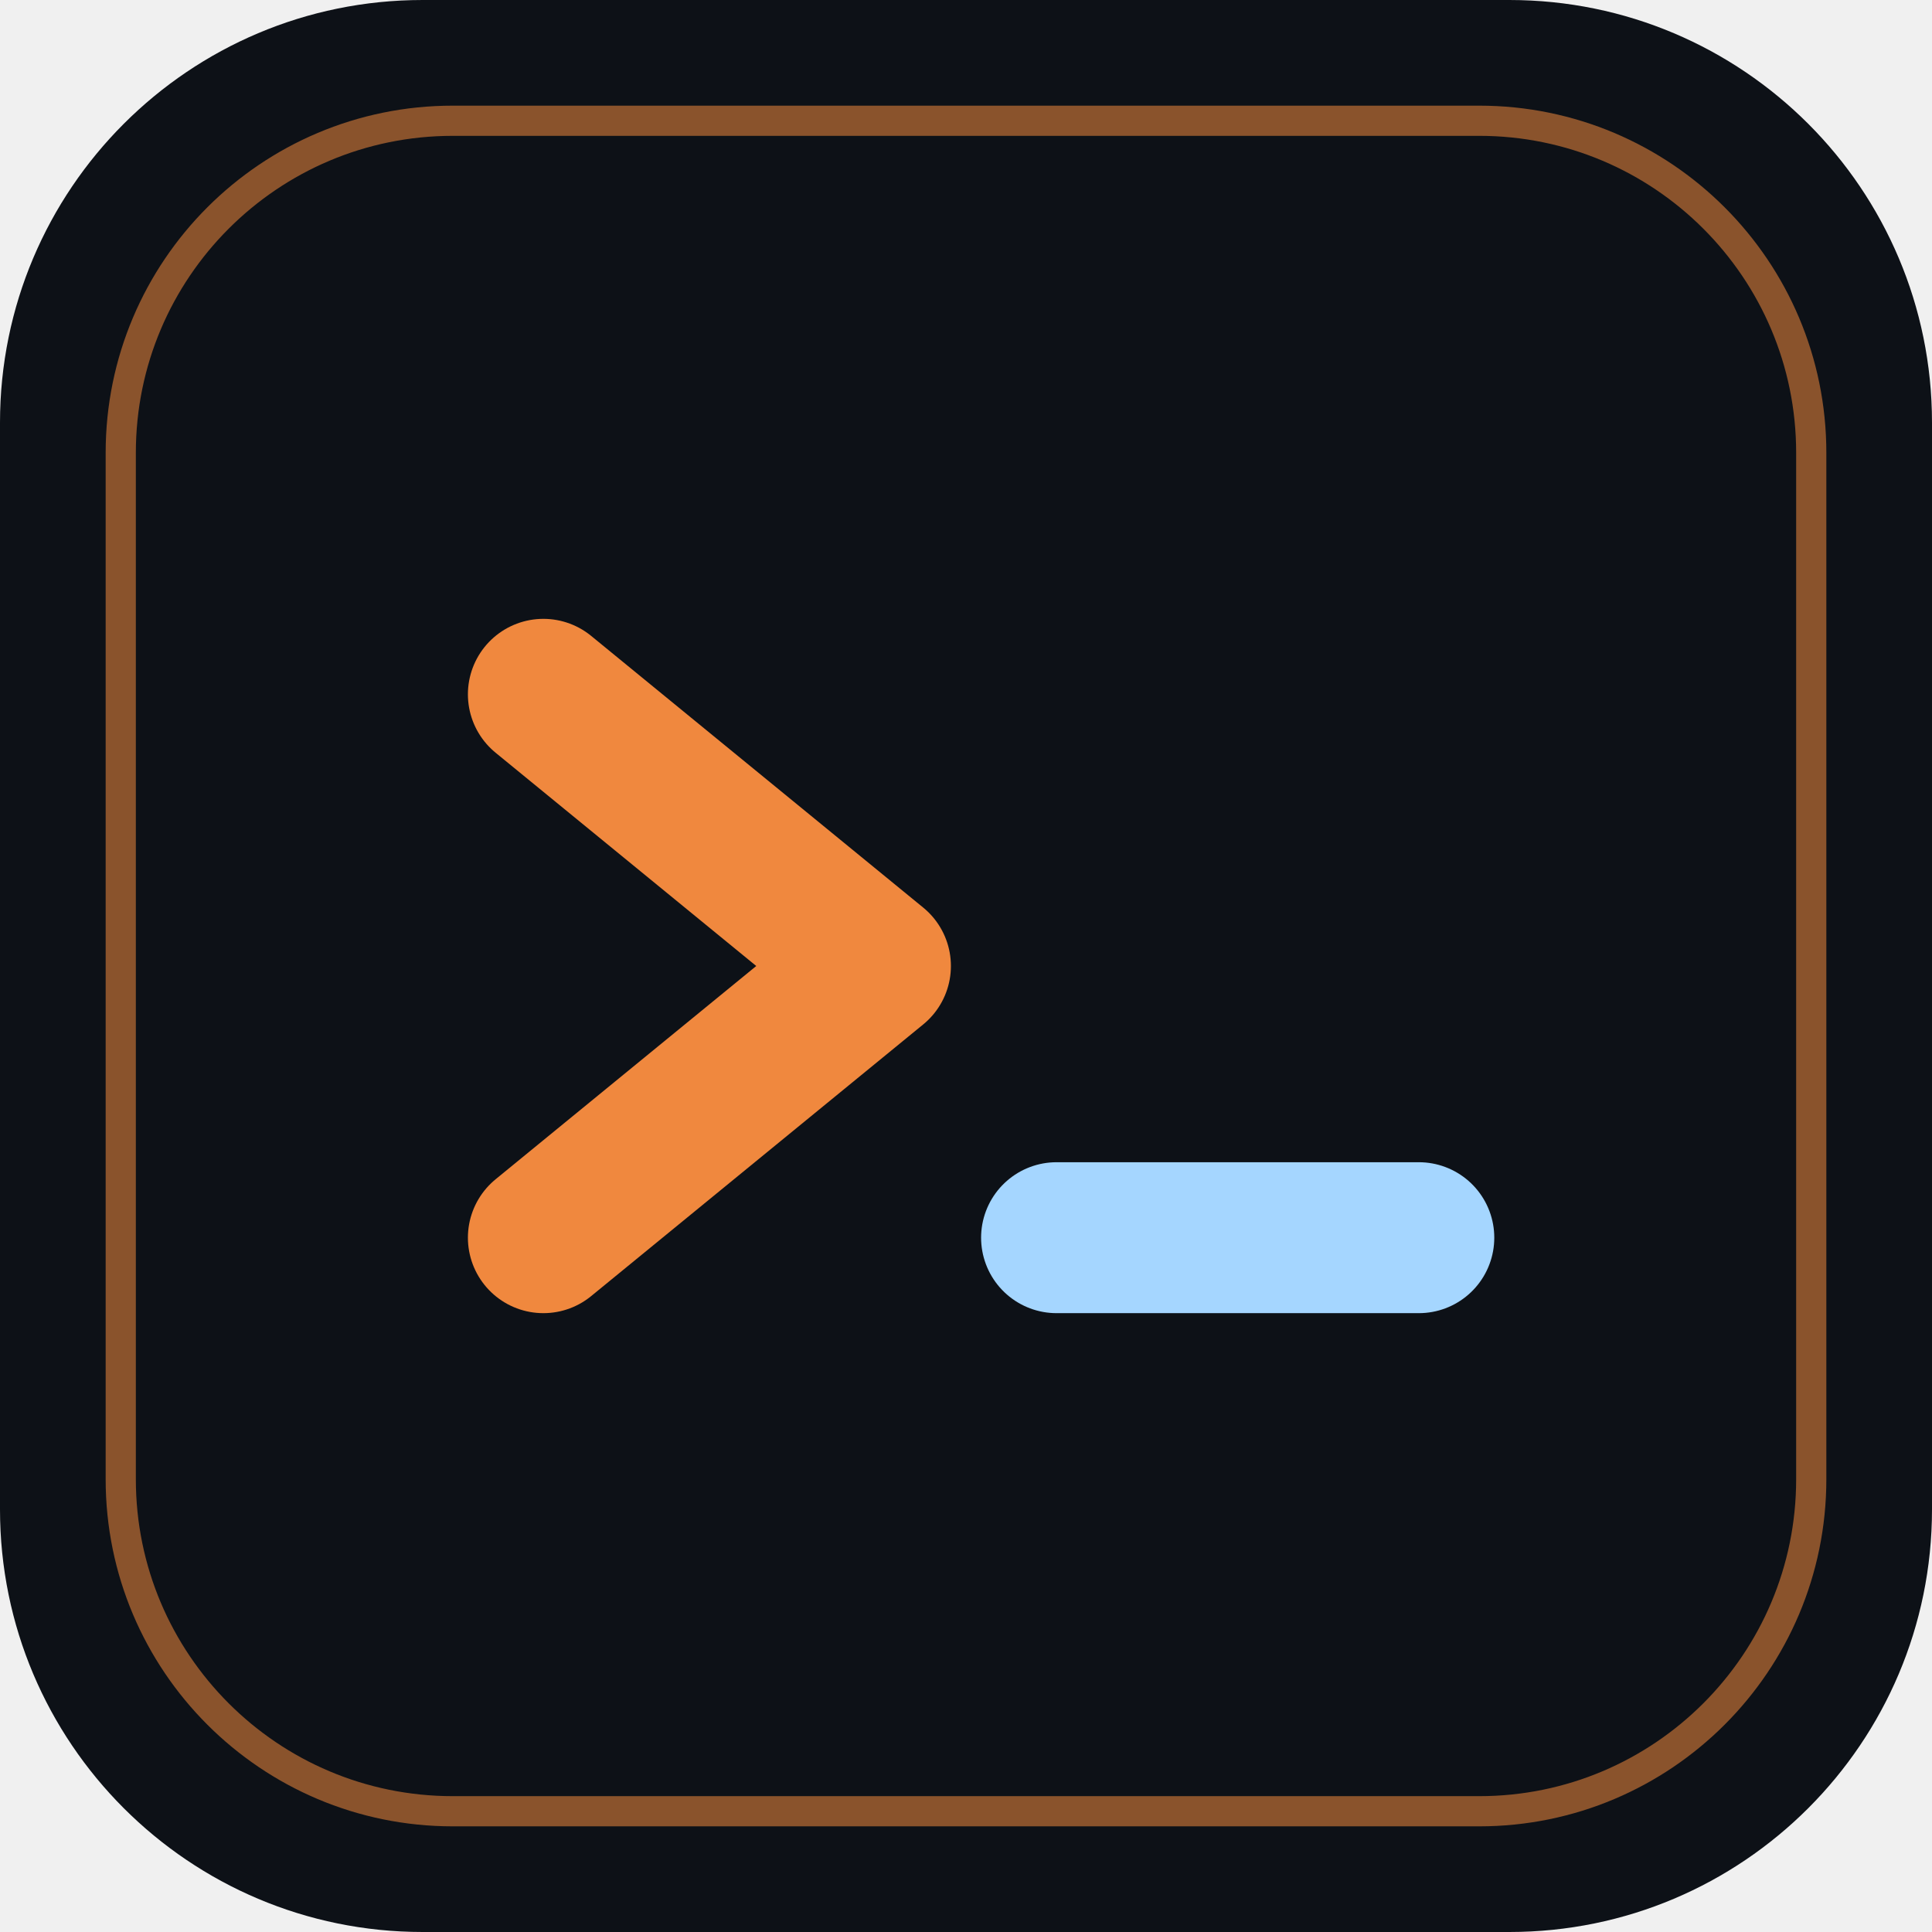
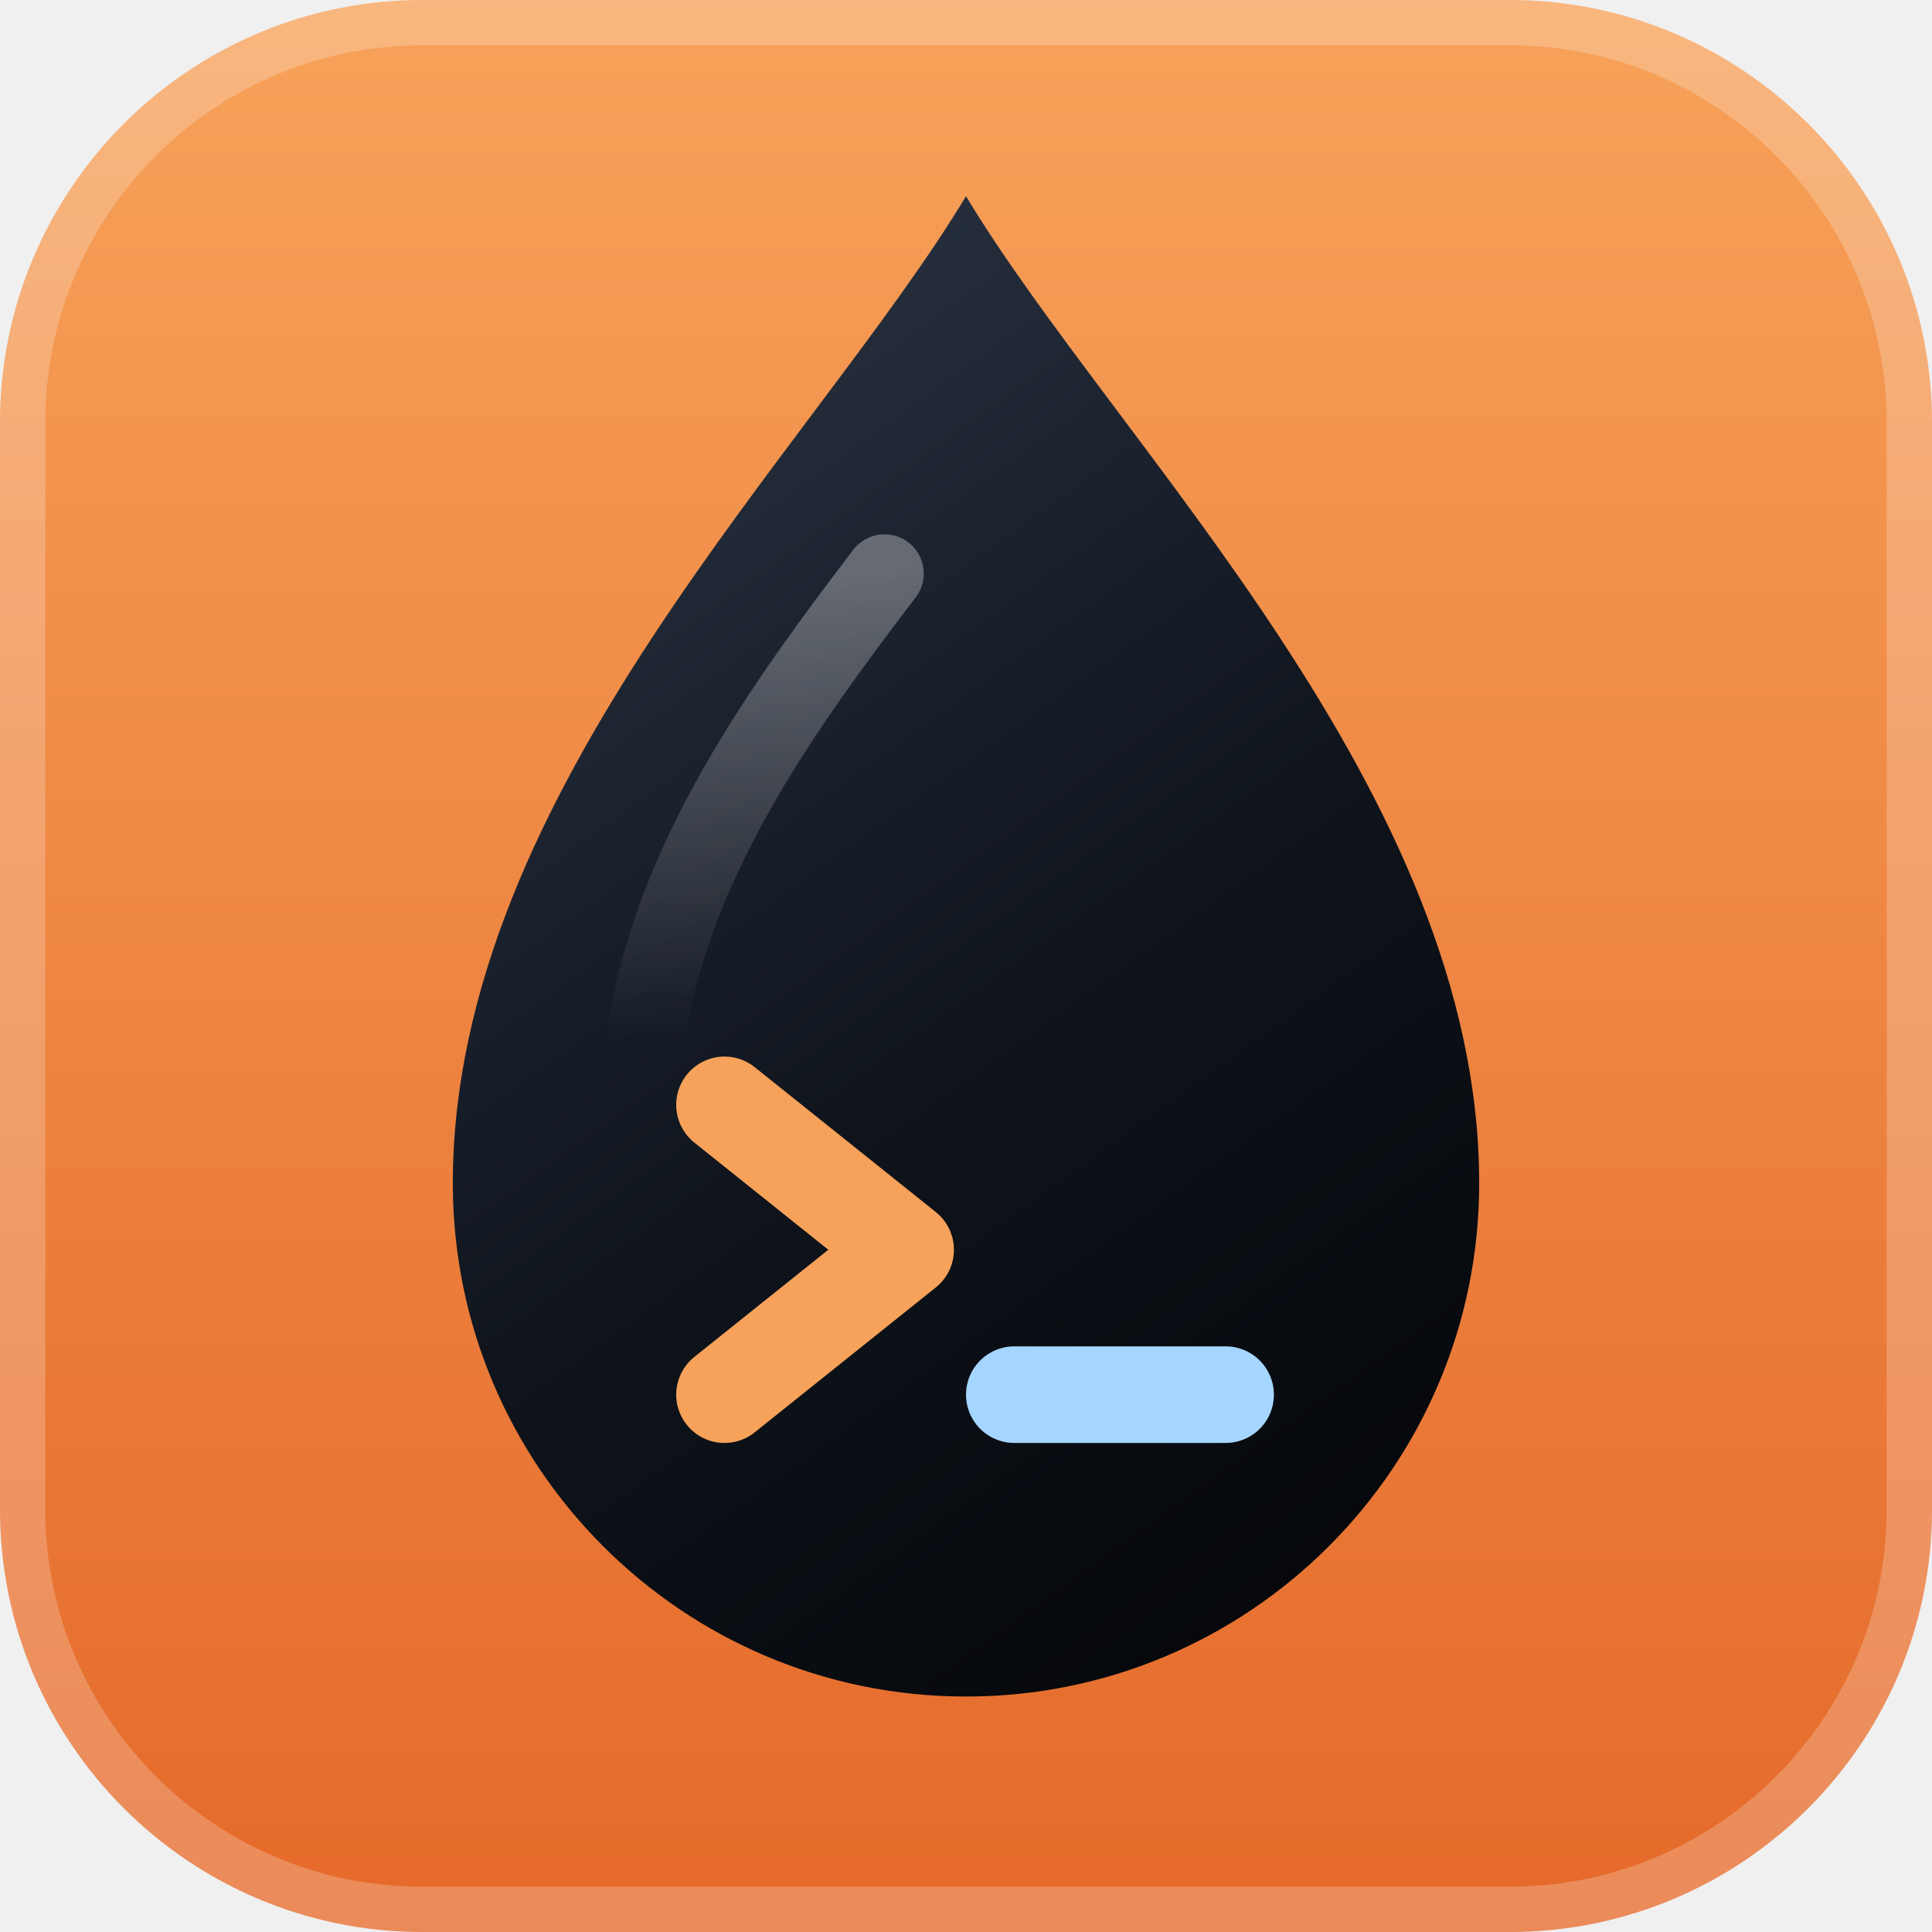
<svg xmlns="http://www.w3.org/2000/svg" viewBox="0 0 64 64" role="img" aria-label="Crude">
-   <rect width="64" height="64" rx="14" fill="#0d1117" />
-   <rect x="4" y="4" width="56" height="56" rx="11" fill="none" stroke="#f0883e" stroke-opacity="0.55" />
-   <path d="M18 23l11 9-11 9" fill="none" stroke="#f0883e" stroke-width="5" stroke-linecap="round" stroke-linejoin="round" />
-   <path d="M35 41h12" fill="none" stroke="#a5d6ff" stroke-width="5" stroke-linecap="round" />
+   <defs>
+     <linearGradient id="tile" x1="0" y1="0" x2="0" y2="1">
+       <stop offset="0" stop-color="#f7a25a" />
+       <stop offset="1" stop-color="#e5692a" />
+     </linearGradient>
+     <linearGradient id="drop" x1="0.25" y1="0" x2="0.75" y2="1">
+       <stop offset="0" stop-color="#2a3343" />
+       <stop offset="0.55" stop-color="#0f141c" />
+       <stop offset="1" stop-color="#05070a" />
+     </linearGradient>
+     <linearGradient id="sheen" x1="0" y1="0" x2="0" y2="1">
+       <stop offset="0" stop-color="#ffffff" stop-opacity="0.32" />
+       <stop offset="1" stop-color="#ffffff" stop-opacity="0" />
+     </linearGradient>
+   </defs>
+   <rect width="64" height="64" rx="14" fill="url(#tile)" />
+   <rect x="0.75" y="0.75" width="62.5" height="62.5" rx="13.25" fill="none" stroke="#ffffff" stroke-opacity="0.22" stroke-width="1.5" />
+   <path d="M32 6.5C37 14.8 49 26.2 49 39.2a17 17 0 1 1-34 0C15 26.2 27 14.8 32 6.5Z" fill="url(#drop)" />
+   <path d="M21.4 34.4c.8-5.9 4.7-11.2 7.9-15.4" fill="none" stroke="url(#sheen)" stroke-width="2.6" stroke-linecap="round" />
+   <path d="M24 36.6l6 4.8-6 4.8" fill="none" stroke="#f7a25a" stroke-width="3.2" stroke-linecap="round" stroke-linejoin="round" />
+   <path d="M33.6 46.2h7" fill="none" stroke="#a5d6ff" stroke-width="3.2" stroke-linecap="round" />
</svg>
